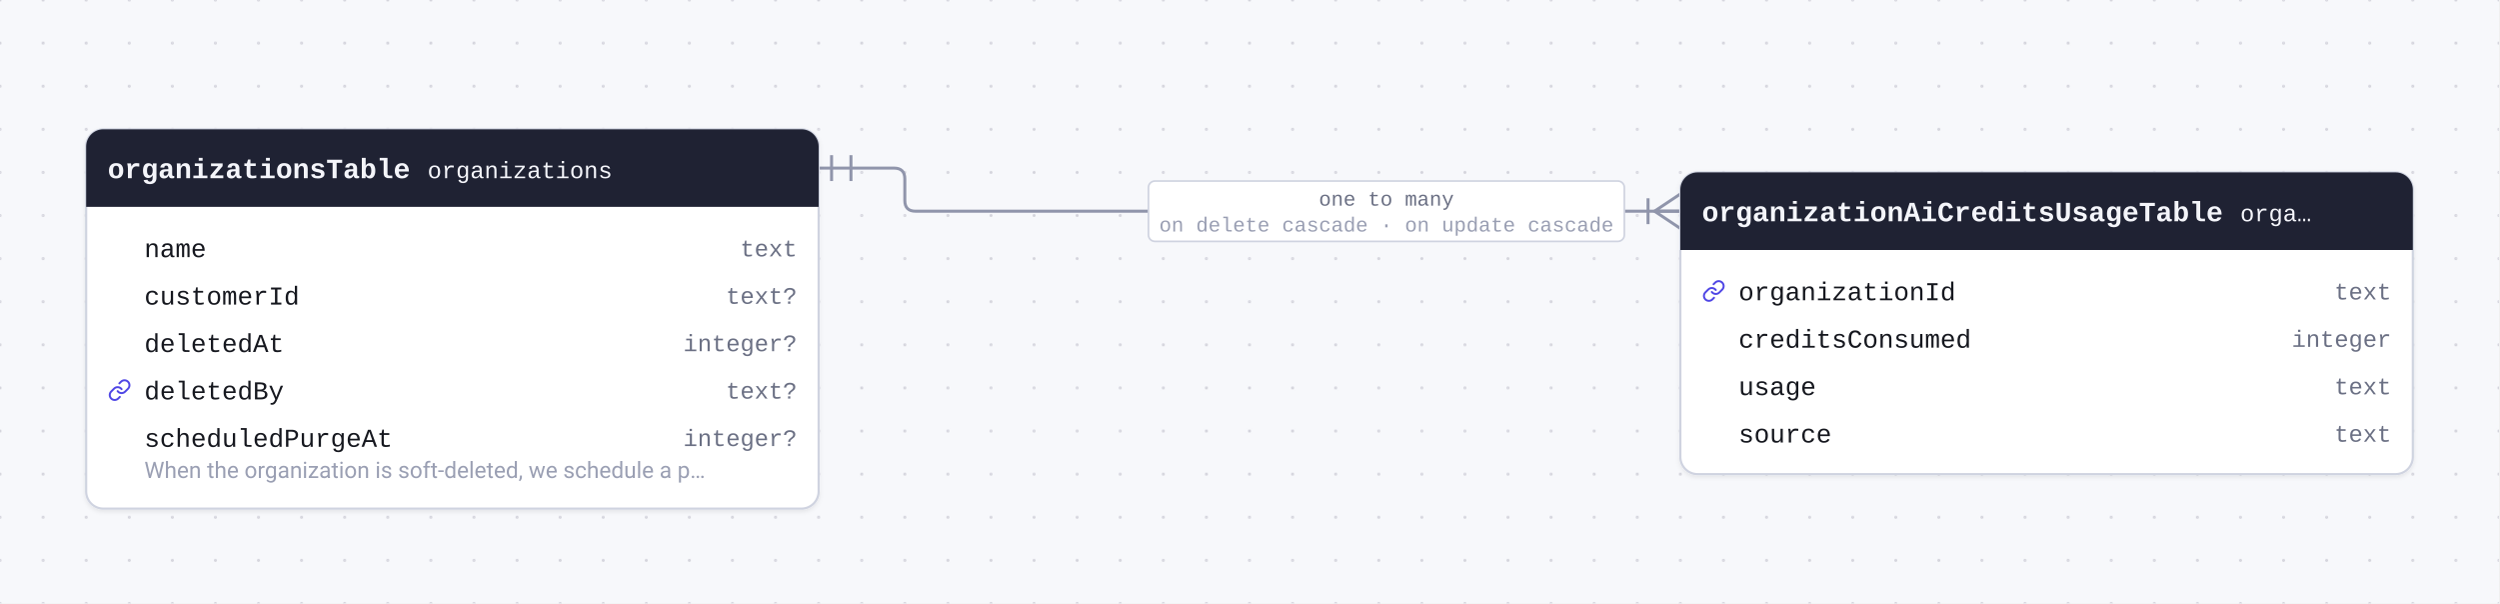
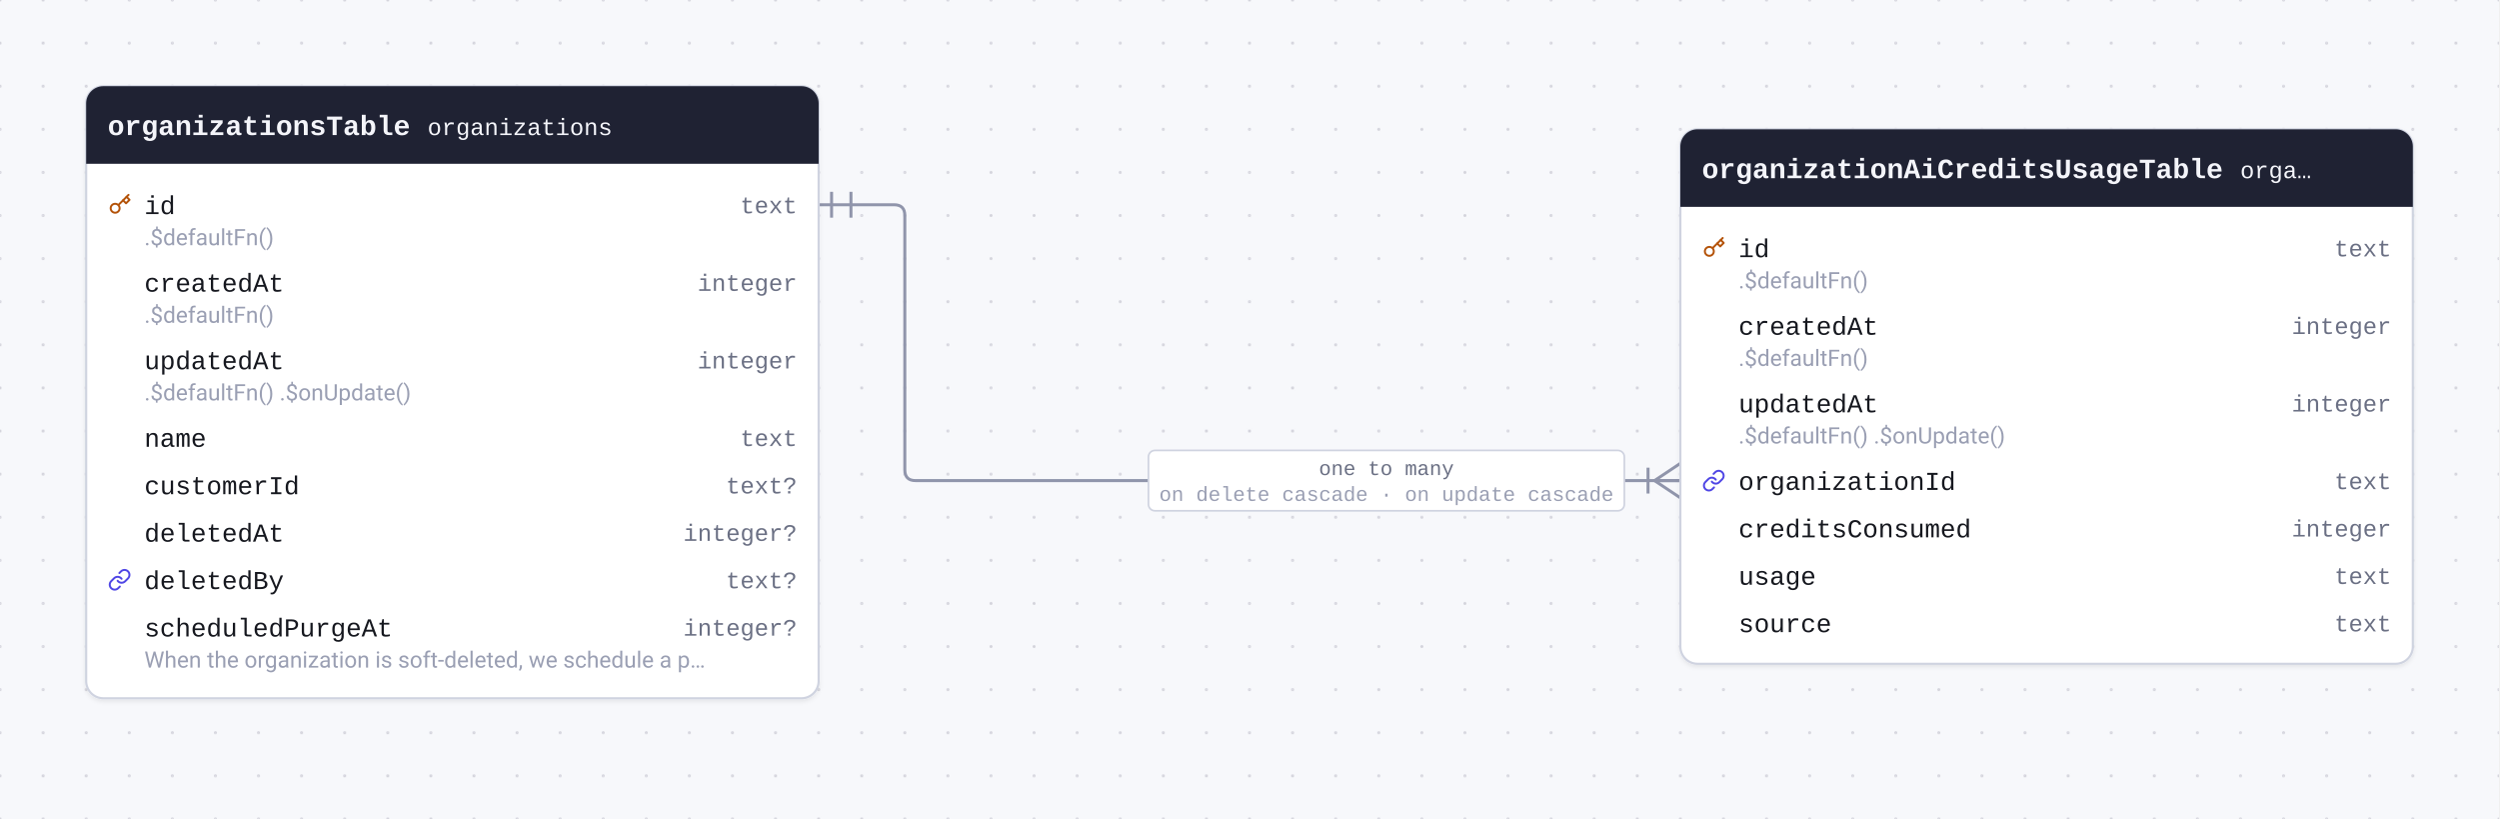
- <svg xmlns="http://www.w3.org/2000/svg" width="1160" height="280" viewBox="0 -20 1160 280">
+ <svg xmlns="http://www.w3.org/2000/svg" width="1160" height="380" viewBox="0 0 1160 380">
  <defs>
    <pattern id="dots" x="-0.7" y="-0.7" width="20" height="20" patternUnits="userSpaceOnUse">
      <circle cx="0.7" cy="0.7" r="0.7" fill="#d4d4dc" />
    </pattern>
    <filter id="node-shadow" x="-5%" y="-5%" width="110%" height="115%">
      <feDropShadow dx="0" dy="1" stdDeviation="1" flood-color="#000000" flood-opacity="0.08" />
    </filter>
  </defs>
-   <rect x="0" y="-20" width="1160" height="280" fill="#f7f8fb" />
-   <rect x="0" y="-20" width="1160" height="280" fill="url(#dots)" />
+   <rect x="0" y="0" width="1160" height="380" fill="#f7f8fb" />
+   <rect x="0" y="0" width="1160" height="380" fill="url(#dots)" />
  <g class="relation-edge">
-     <path d="M380 58L400 58L 415,58Q 420,58 420,63L 420,73Q 420,78 425,78L760 78L780 78" fill="none" stroke="#9095ab" stroke-width="1.4" />
-     <g transform="translate(380 58) scale(-1 1)" fill="none" stroke="#9095ab" stroke-width="1.4">
+     <path d="M380 95L400 95L 415,95Q 420,95 420,100L 420,218Q 420,223 425,223L760 223L780 223" fill="none" stroke="#9095ab" stroke-width="1.4" />
+     <g transform="translate(380 95) scale(-1 1)" fill="none" stroke="#9095ab" stroke-width="1.4">
      <path d="M-6 -6 L-6 6" />
      <path d="M-15 -6 L-15 6" />
    </g>
-     <g transform="translate(780 78)" fill="none" stroke="#9095ab" stroke-width="1.4">
+     <g transform="translate(780 223)" fill="none" stroke="#9095ab" stroke-width="1.4">
      <path d="M0 -8 L-12 0 L0 8 M-12 0 L0 0" />
      <path d="M-15 -6 L-15 6" />
    </g>
  </g>
  <g class="model-node">
    <clipPath id="node-clip-0">
-       <rect x="40" y="40" width="340" height="176" rx="8" />
+       <rect x="40" y="40" width="340" height="284" rx="8" />
    </clipPath>
-     <rect x="40" y="40" width="340" height="176" rx="8" fill="#ffffff" stroke="#cfd3e0" filter="url(#node-shadow)" />
+     <rect x="40" y="40" width="340" height="284" rx="8" fill="#ffffff" stroke="#cfd3e0" filter="url(#node-shadow)" />
    <rect x="40" y="40" width="340" height="36" fill="#1f2233" clip-path="url(#node-clip-0)" />
    <text x="50" y="62.68" font-family="ui-monospace, SF Mono, Menlo, Consolas, Liberation Mono, DejaVu Sans Mono, monospace" font-size="13" font-weight="700" fill="#f4f5fa">organizationsTable<tspan dx="8" font-size="11" font-weight="400" opacity="0.6">organizations</tspan>
    </text>
-     <text x="67" y="99.32" font-family="ui-monospace, SF Mono, Menlo, Consolas, Liberation Mono, DejaVu Sans Mono, monospace" font-size="12" fill="#16181f">name</text>
+     <g transform="translate(50 89.5) scale(0.46)" fill="none" stroke="#b45309" stroke-width="2" stroke-linecap="round" stroke-linejoin="round">
+       <circle cx="7.5" cy="15.5" r="4.5" />
+       <path d="m21 2-9.6 9.6" />
+       <path d="m15.5 7.5 3 3L22 7l-3-3" />
+     </g>
+     <text x="67" y="99.32" font-family="ui-monospace, SF Mono, Menlo, Consolas, Liberation Mono, DejaVu Sans Mono, monospace" font-size="12" fill="#16181f">id</text>
    <text x="370" y="98.96" font-family="ui-monospace, SF Mono, Menlo, Consolas, Liberation Mono, DejaVu Sans Mono, monospace" font-size="11" text-anchor="end" fill="#6b7084">text</text>
-     <text x="67" y="121.32" font-family="ui-monospace, SF Mono, Menlo, Consolas, Liberation Mono, DejaVu Sans Mono, monospace" font-size="12" fill="#16181f">customerId</text>
-     <text x="370" y="120.96" font-family="ui-monospace, SF Mono, Menlo, Consolas, Liberation Mono, DejaVu Sans Mono, monospace" font-size="11" text-anchor="end" fill="#6b7084">text?</text>
-     <text x="67" y="143.32" font-family="ui-monospace, SF Mono, Menlo, Consolas, Liberation Mono, DejaVu Sans Mono, monospace" font-size="12" fill="#16181f">deletedAt</text>
-     <text x="370" y="142.96" font-family="ui-monospace, SF Mono, Menlo, Consolas, Liberation Mono, DejaVu Sans Mono, monospace" font-size="11" text-anchor="end" fill="#6b7084">integer?</text>
-     <g transform="translate(50 155.5) scale(0.46)" fill="none" stroke="#4f46e5" stroke-width="2" stroke-linecap="round" stroke-linejoin="round">
+     <text x="67" y="113.78" font-family="ui-sans-serif, -apple-system, Segoe UI, Roboto, Helvetica Neue, Arial, DejaVu Sans, sans-serif" font-size="10.5" fill="#9a9fb3">.$defaultFn()</text>
+     <text x="67" y="135.32" font-family="ui-monospace, SF Mono, Menlo, Consolas, Liberation Mono, DejaVu Sans Mono, monospace" font-size="12" fill="#16181f">createdAt</text>
+     <text x="370" y="134.96" font-family="ui-monospace, SF Mono, Menlo, Consolas, Liberation Mono, DejaVu Sans Mono, monospace" font-size="11" text-anchor="end" fill="#6b7084">integer</text>
+     <text x="67" y="149.78" font-family="ui-sans-serif, -apple-system, Segoe UI, Roboto, Helvetica Neue, Arial, DejaVu Sans, sans-serif" font-size="10.5" fill="#9a9fb3">.$defaultFn()</text>
+     <text x="67" y="171.32" font-family="ui-monospace, SF Mono, Menlo, Consolas, Liberation Mono, DejaVu Sans Mono, monospace" font-size="12" fill="#16181f">updatedAt</text>
+     <text x="370" y="170.96" font-family="ui-monospace, SF Mono, Menlo, Consolas, Liberation Mono, DejaVu Sans Mono, monospace" font-size="11" text-anchor="end" fill="#6b7084">integer</text>
+     <text x="67" y="185.78" font-family="ui-sans-serif, -apple-system, Segoe UI, Roboto, Helvetica Neue, Arial, DejaVu Sans, sans-serif" font-size="10.5" fill="#9a9fb3">.$defaultFn() .$onUpdate()</text>
+     <text x="67" y="207.32" font-family="ui-monospace, SF Mono, Menlo, Consolas, Liberation Mono, DejaVu Sans Mono, monospace" font-size="12" fill="#16181f">name</text>
+     <text x="370" y="206.96" font-family="ui-monospace, SF Mono, Menlo, Consolas, Liberation Mono, DejaVu Sans Mono, monospace" font-size="11" text-anchor="end" fill="#6b7084">text</text>
+     <text x="67" y="229.32" font-family="ui-monospace, SF Mono, Menlo, Consolas, Liberation Mono, DejaVu Sans Mono, monospace" font-size="12" fill="#16181f">customerId</text>
+     <text x="370" y="228.96" font-family="ui-monospace, SF Mono, Menlo, Consolas, Liberation Mono, DejaVu Sans Mono, monospace" font-size="11" text-anchor="end" fill="#6b7084">text?</text>
+     <text x="67" y="251.32" font-family="ui-monospace, SF Mono, Menlo, Consolas, Liberation Mono, DejaVu Sans Mono, monospace" font-size="12" fill="#16181f">deletedAt</text>
+     <text x="370" y="250.96" font-family="ui-monospace, SF Mono, Menlo, Consolas, Liberation Mono, DejaVu Sans Mono, monospace" font-size="11" text-anchor="end" fill="#6b7084">integer?</text>
+     <g transform="translate(50 263.5) scale(0.46)" fill="none" stroke="#4f46e5" stroke-width="2" stroke-linecap="round" stroke-linejoin="round">
      <path d="M10 13a5 5 0 0 0 7.54.54l3-3a5 5 0 0 0-7.07-7.07l-1.72 1.71" />
      <path d="M14 11a5 5 0 0 0-7.54-.54l-3 3a5 5 0 0 0 7.07 7.07l1.71-1.71" />
    </g>
-     <text x="67" y="165.32" font-family="ui-monospace, SF Mono, Menlo, Consolas, Liberation Mono, DejaVu Sans Mono, monospace" font-size="12" fill="#16181f">deletedBy</text>
-     <text x="370" y="164.96" font-family="ui-monospace, SF Mono, Menlo, Consolas, Liberation Mono, DejaVu Sans Mono, monospace" font-size="11" text-anchor="end" fill="#6b7084">text?</text>
-     <text x="67" y="187.32" font-family="ui-monospace, SF Mono, Menlo, Consolas, Liberation Mono, DejaVu Sans Mono, monospace" font-size="12" fill="#16181f">scheduledPurgeAt</text>
-     <text x="370" y="186.96" font-family="ui-monospace, SF Mono, Menlo, Consolas, Liberation Mono, DejaVu Sans Mono, monospace" font-size="11" text-anchor="end" fill="#6b7084">integer?</text>
-     <text x="67" y="201.78" font-family="ui-sans-serif, -apple-system, Segoe UI, Roboto, Helvetica Neue, Arial, DejaVu Sans, sans-serif" font-size="10.5" fill="#9a9fb3">When the organization is soft-deleted, we schedule a p…</text>
+     <text x="67" y="273.32" font-family="ui-monospace, SF Mono, Menlo, Consolas, Liberation Mono, DejaVu Sans Mono, monospace" font-size="12" fill="#16181f">deletedBy</text>
+     <text x="370" y="272.96" font-family="ui-monospace, SF Mono, Menlo, Consolas, Liberation Mono, DejaVu Sans Mono, monospace" font-size="11" text-anchor="end" fill="#6b7084">text?</text>
+     <text x="67" y="295.32" font-family="ui-monospace, SF Mono, Menlo, Consolas, Liberation Mono, DejaVu Sans Mono, monospace" font-size="12" fill="#16181f">scheduledPurgeAt</text>
+     <text x="370" y="294.96" font-family="ui-monospace, SF Mono, Menlo, Consolas, Liberation Mono, DejaVu Sans Mono, monospace" font-size="11" text-anchor="end" fill="#6b7084">integer?</text>
+     <text x="67" y="309.78" font-family="ui-sans-serif, -apple-system, Segoe UI, Roboto, Helvetica Neue, Arial, DejaVu Sans, sans-serif" font-size="10.5" fill="#9a9fb3">When the organization is soft-deleted, we schedule a p…</text>
  </g>
  <g class="model-node">
    <clipPath id="node-clip-1">
-       <rect x="780" y="60" width="340" height="140" rx="8" />
+       <rect x="780" y="60" width="340" height="248" rx="8" />
    </clipPath>
-     <rect x="780" y="60" width="340" height="140" rx="8" fill="#ffffff" stroke="#cfd3e0" filter="url(#node-shadow)" />
+     <rect x="780" y="60" width="340" height="248" rx="8" fill="#ffffff" stroke="#cfd3e0" filter="url(#node-shadow)" />
    <rect x="780" y="60" width="340" height="36" fill="#1f2233" clip-path="url(#node-clip-1)" />
    <text x="790" y="82.68" font-family="ui-monospace, SF Mono, Menlo, Consolas, Liberation Mono, DejaVu Sans Mono, monospace" font-size="13" font-weight="700" fill="#f4f5fa">organizationAiCreditsUsageTable<tspan dx="8" font-size="11" font-weight="400" opacity="0.6">orga…</tspan>
    </text>
-     <g transform="translate(790 109.5) scale(0.46)" fill="none" stroke="#4f46e5" stroke-width="2" stroke-linecap="round" stroke-linejoin="round">
+     <g transform="translate(790 109.5) scale(0.46)" fill="none" stroke="#b45309" stroke-width="2" stroke-linecap="round" stroke-linejoin="round">
+       <circle cx="7.5" cy="15.5" r="4.5" />
+       <path d="m21 2-9.6 9.6" />
+       <path d="m15.5 7.5 3 3L22 7l-3-3" />
+     </g>
+     <text x="807" y="119.32" font-family="ui-monospace, SF Mono, Menlo, Consolas, Liberation Mono, DejaVu Sans Mono, monospace" font-size="12" fill="#16181f">id</text>
+     <text x="1110" y="118.96" font-family="ui-monospace, SF Mono, Menlo, Consolas, Liberation Mono, DejaVu Sans Mono, monospace" font-size="11" text-anchor="end" fill="#6b7084">text</text>
+     <text x="807" y="133.78" font-family="ui-sans-serif, -apple-system, Segoe UI, Roboto, Helvetica Neue, Arial, DejaVu Sans, sans-serif" font-size="10.5" fill="#9a9fb3">.$defaultFn()</text>
+     <text x="807" y="155.32" font-family="ui-monospace, SF Mono, Menlo, Consolas, Liberation Mono, DejaVu Sans Mono, monospace" font-size="12" fill="#16181f">createdAt</text>
+     <text x="1110" y="154.96" font-family="ui-monospace, SF Mono, Menlo, Consolas, Liberation Mono, DejaVu Sans Mono, monospace" font-size="11" text-anchor="end" fill="#6b7084">integer</text>
+     <text x="807" y="169.78" font-family="ui-sans-serif, -apple-system, Segoe UI, Roboto, Helvetica Neue, Arial, DejaVu Sans, sans-serif" font-size="10.5" fill="#9a9fb3">.$defaultFn()</text>
+     <text x="807" y="191.32" font-family="ui-monospace, SF Mono, Menlo, Consolas, Liberation Mono, DejaVu Sans Mono, monospace" font-size="12" fill="#16181f">updatedAt</text>
+     <text x="1110" y="190.96" font-family="ui-monospace, SF Mono, Menlo, Consolas, Liberation Mono, DejaVu Sans Mono, monospace" font-size="11" text-anchor="end" fill="#6b7084">integer</text>
+     <text x="807" y="205.78" font-family="ui-sans-serif, -apple-system, Segoe UI, Roboto, Helvetica Neue, Arial, DejaVu Sans, sans-serif" font-size="10.5" fill="#9a9fb3">.$defaultFn() .$onUpdate()</text>
+     <g transform="translate(790 217.5) scale(0.46)" fill="none" stroke="#4f46e5" stroke-width="2" stroke-linecap="round" stroke-linejoin="round">
      <path d="M10 13a5 5 0 0 0 7.54.54l3-3a5 5 0 0 0-7.07-7.07l-1.72 1.71" />
      <path d="M14 11a5 5 0 0 0-7.54-.54l-3 3a5 5 0 0 0 7.07 7.07l1.71-1.71" />
    </g>
-     <text x="807" y="119.32" font-family="ui-monospace, SF Mono, Menlo, Consolas, Liberation Mono, DejaVu Sans Mono, monospace" font-size="12" fill="#16181f">organizationId</text>
-     <text x="1110" y="118.96" font-family="ui-monospace, SF Mono, Menlo, Consolas, Liberation Mono, DejaVu Sans Mono, monospace" font-size="11" text-anchor="end" fill="#6b7084">text</text>
-     <text x="807" y="141.32" font-family="ui-monospace, SF Mono, Menlo, Consolas, Liberation Mono, DejaVu Sans Mono, monospace" font-size="12" fill="#16181f">creditsConsumed</text>
-     <text x="1110" y="140.96" font-family="ui-monospace, SF Mono, Menlo, Consolas, Liberation Mono, DejaVu Sans Mono, monospace" font-size="11" text-anchor="end" fill="#6b7084">integer</text>
-     <text x="807" y="163.32" font-family="ui-monospace, SF Mono, Menlo, Consolas, Liberation Mono, DejaVu Sans Mono, monospace" font-size="12" fill="#16181f">usage</text>
-     <text x="1110" y="162.96" font-family="ui-monospace, SF Mono, Menlo, Consolas, Liberation Mono, DejaVu Sans Mono, monospace" font-size="11" text-anchor="end" fill="#6b7084">text</text>
-     <text x="807" y="185.32" font-family="ui-monospace, SF Mono, Menlo, Consolas, Liberation Mono, DejaVu Sans Mono, monospace" font-size="12" fill="#16181f">source</text>
-     <text x="1110" y="184.96" font-family="ui-monospace, SF Mono, Menlo, Consolas, Liberation Mono, DejaVu Sans Mono, monospace" font-size="11" text-anchor="end" fill="#6b7084">text</text>
+     <text x="807" y="227.32" font-family="ui-monospace, SF Mono, Menlo, Consolas, Liberation Mono, DejaVu Sans Mono, monospace" font-size="12" fill="#16181f">organizationId</text>
+     <text x="1110" y="226.96" font-family="ui-monospace, SF Mono, Menlo, Consolas, Liberation Mono, DejaVu Sans Mono, monospace" font-size="11" text-anchor="end" fill="#6b7084">text</text>
+     <text x="807" y="249.32" font-family="ui-monospace, SF Mono, Menlo, Consolas, Liberation Mono, DejaVu Sans Mono, monospace" font-size="12" fill="#16181f">creditsConsumed</text>
+     <text x="1110" y="248.96" font-family="ui-monospace, SF Mono, Menlo, Consolas, Liberation Mono, DejaVu Sans Mono, monospace" font-size="11" text-anchor="end" fill="#6b7084">integer</text>
+     <text x="807" y="271.32" font-family="ui-monospace, SF Mono, Menlo, Consolas, Liberation Mono, DejaVu Sans Mono, monospace" font-size="12" fill="#16181f">usage</text>
+     <text x="1110" y="270.96" font-family="ui-monospace, SF Mono, Menlo, Consolas, Liberation Mono, DejaVu Sans Mono, monospace" font-size="11" text-anchor="end" fill="#6b7084">text</text>
+     <text x="807" y="293.32" font-family="ui-monospace, SF Mono, Menlo, Consolas, Liberation Mono, DejaVu Sans Mono, monospace" font-size="12" fill="#16181f">source</text>
+     <text x="1110" y="292.96" font-family="ui-monospace, SF Mono, Menlo, Consolas, Liberation Mono, DejaVu Sans Mono, monospace" font-size="11" text-anchor="end" fill="#6b7084">text</text>
  </g>
  <g class="relation-label">
-     <rect x="533.1" y="64" width="220.9" height="28" rx="3" fill="#ffffff" stroke="#cfd3e0" stroke-width="0.8" />
-     <text x="643.55" y="75.42" font-family="ui-monospace, SF Mono, Menlo, Consolas, Liberation Mono, DejaVu Sans Mono, monospace" font-size="9.5" text-anchor="middle" fill="#6b7084">one to many</text>
-     <text x="643.55" y="87.42" font-family="ui-monospace, SF Mono, Menlo, Consolas, Liberation Mono, DejaVu Sans Mono, monospace" font-size="9.5" text-anchor="middle" fill="#9a9fb3">on delete cascade · on update cascade</text>
+     <rect x="533.1" y="209" width="220.9" height="28" rx="3" fill="#ffffff" stroke="#cfd3e0" stroke-width="0.8" />
+     <text x="643.55" y="220.42" font-family="ui-monospace, SF Mono, Menlo, Consolas, Liberation Mono, DejaVu Sans Mono, monospace" font-size="9.5" text-anchor="middle" fill="#6b7084">one to many</text>
+     <text x="643.55" y="232.42" font-family="ui-monospace, SF Mono, Menlo, Consolas, Liberation Mono, DejaVu Sans Mono, monospace" font-size="9.5" text-anchor="middle" fill="#9a9fb3">on delete cascade · on update cascade</text>
  </g>
</svg>
